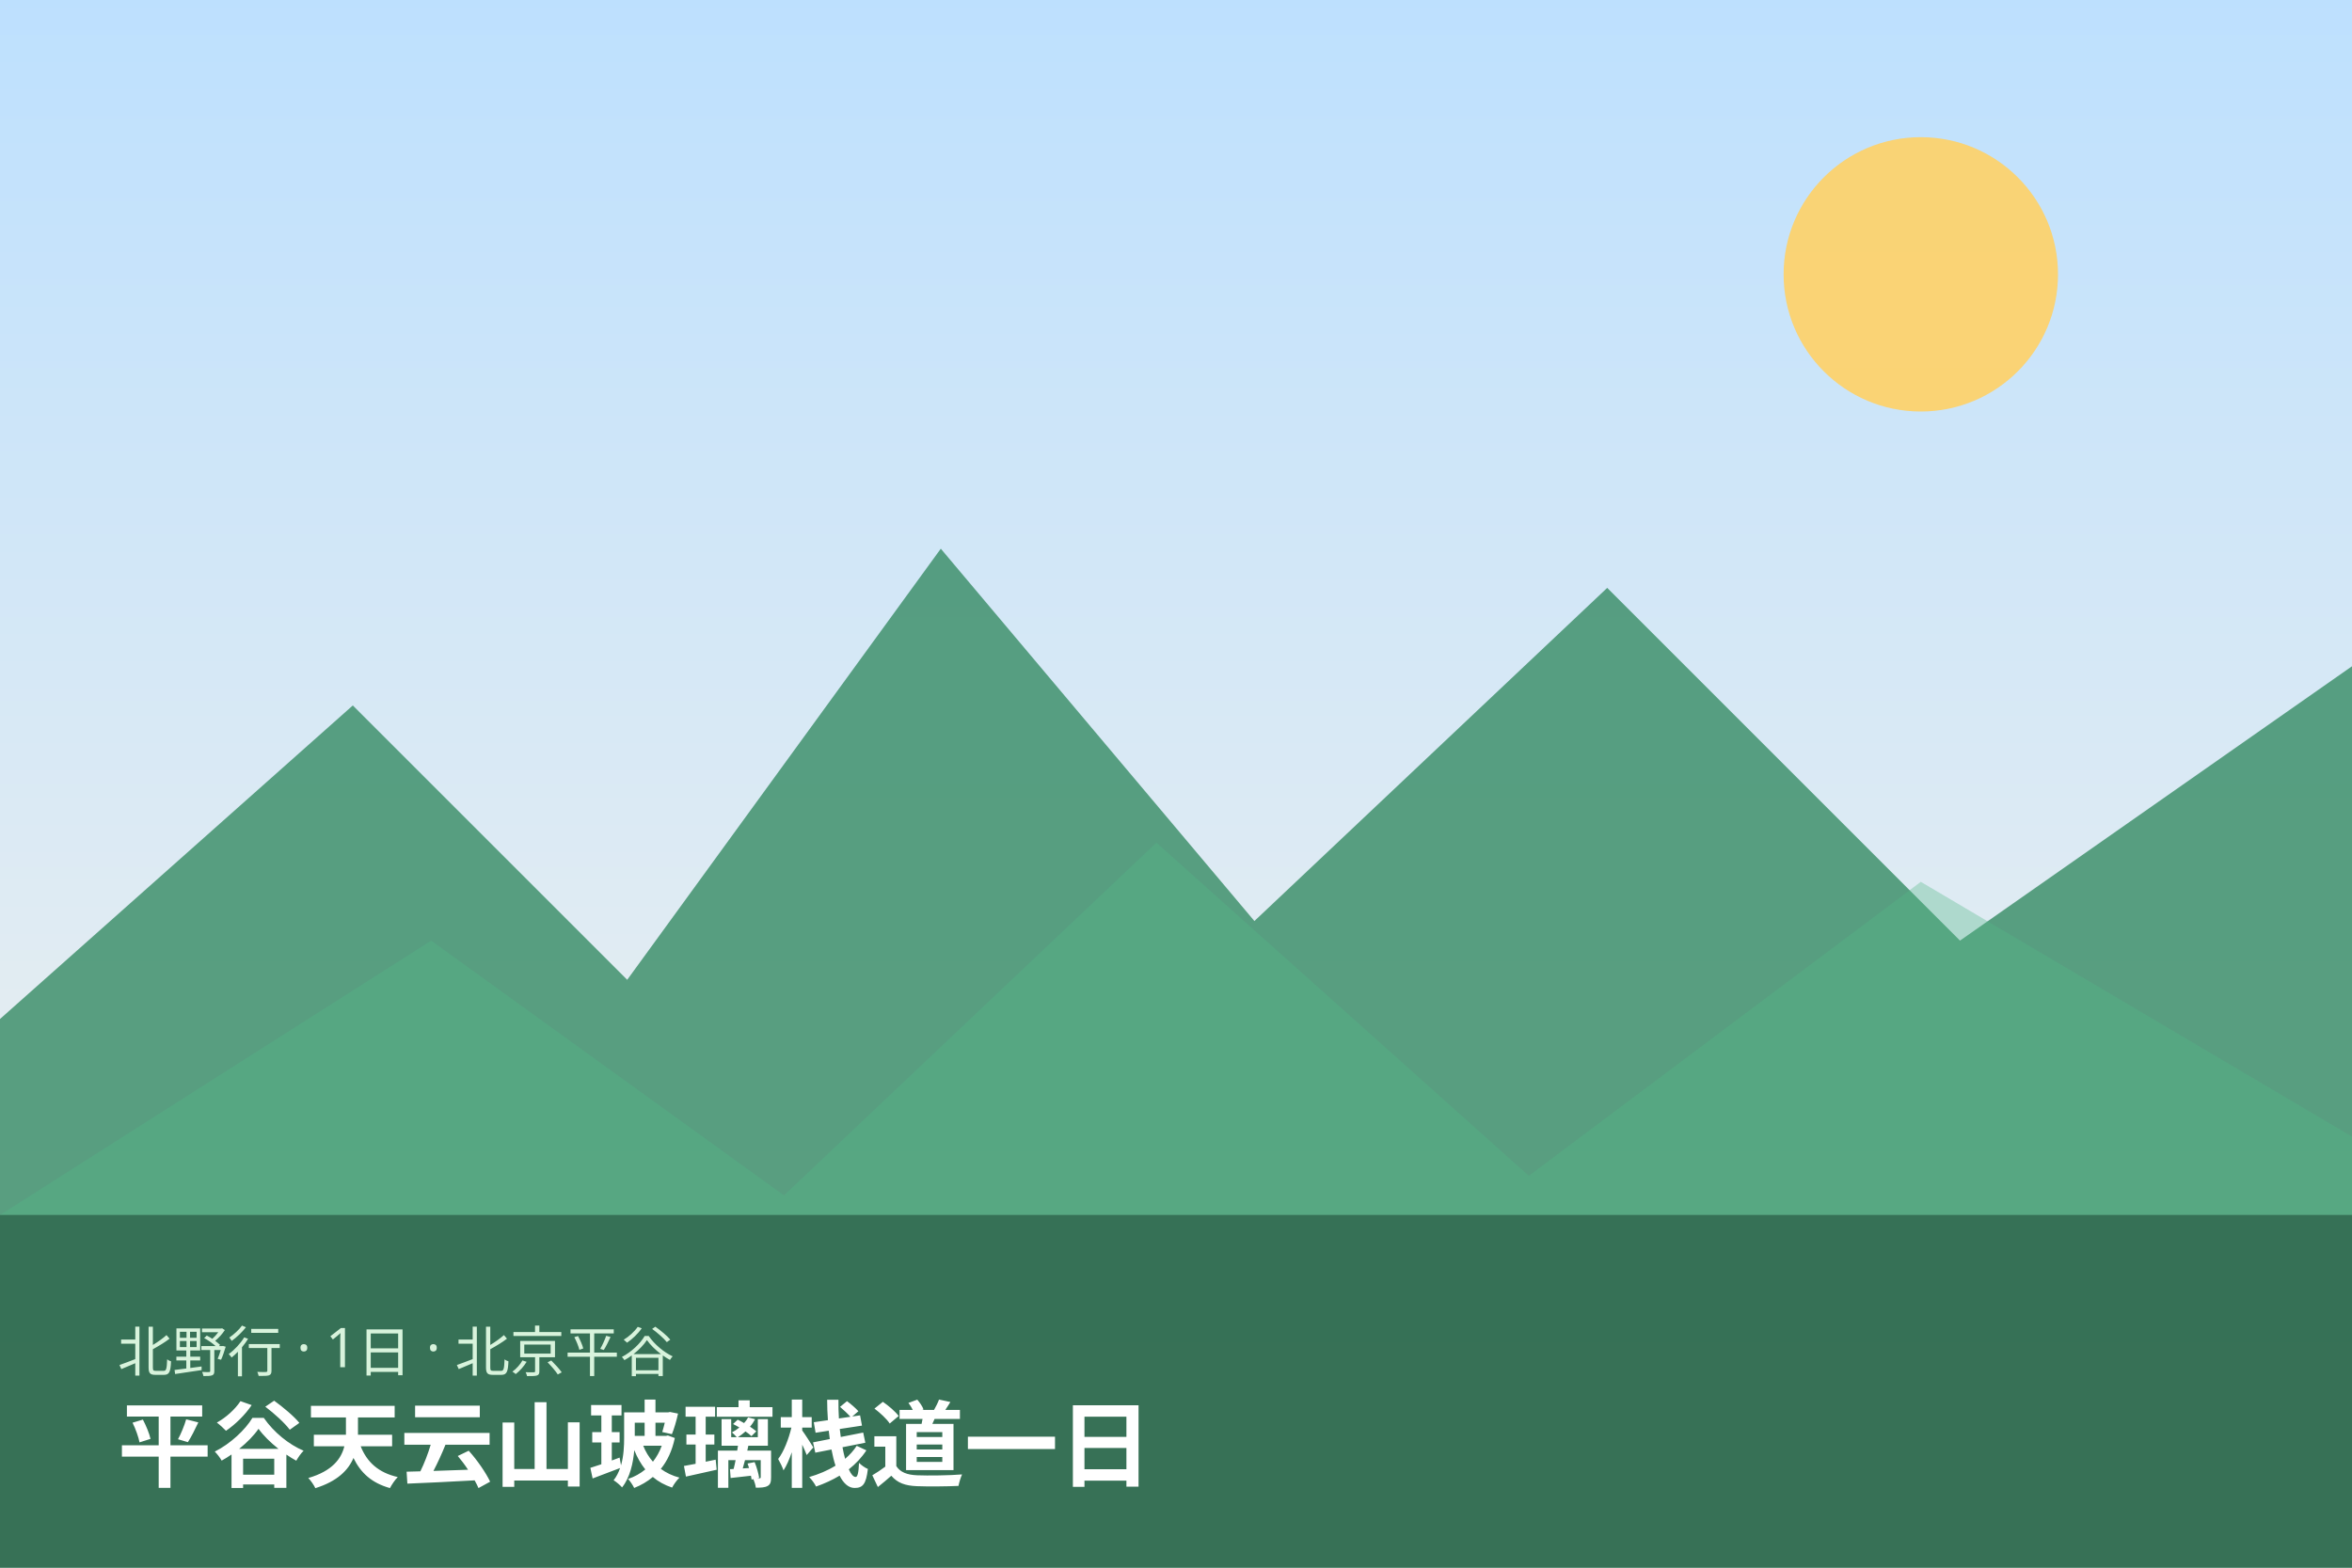
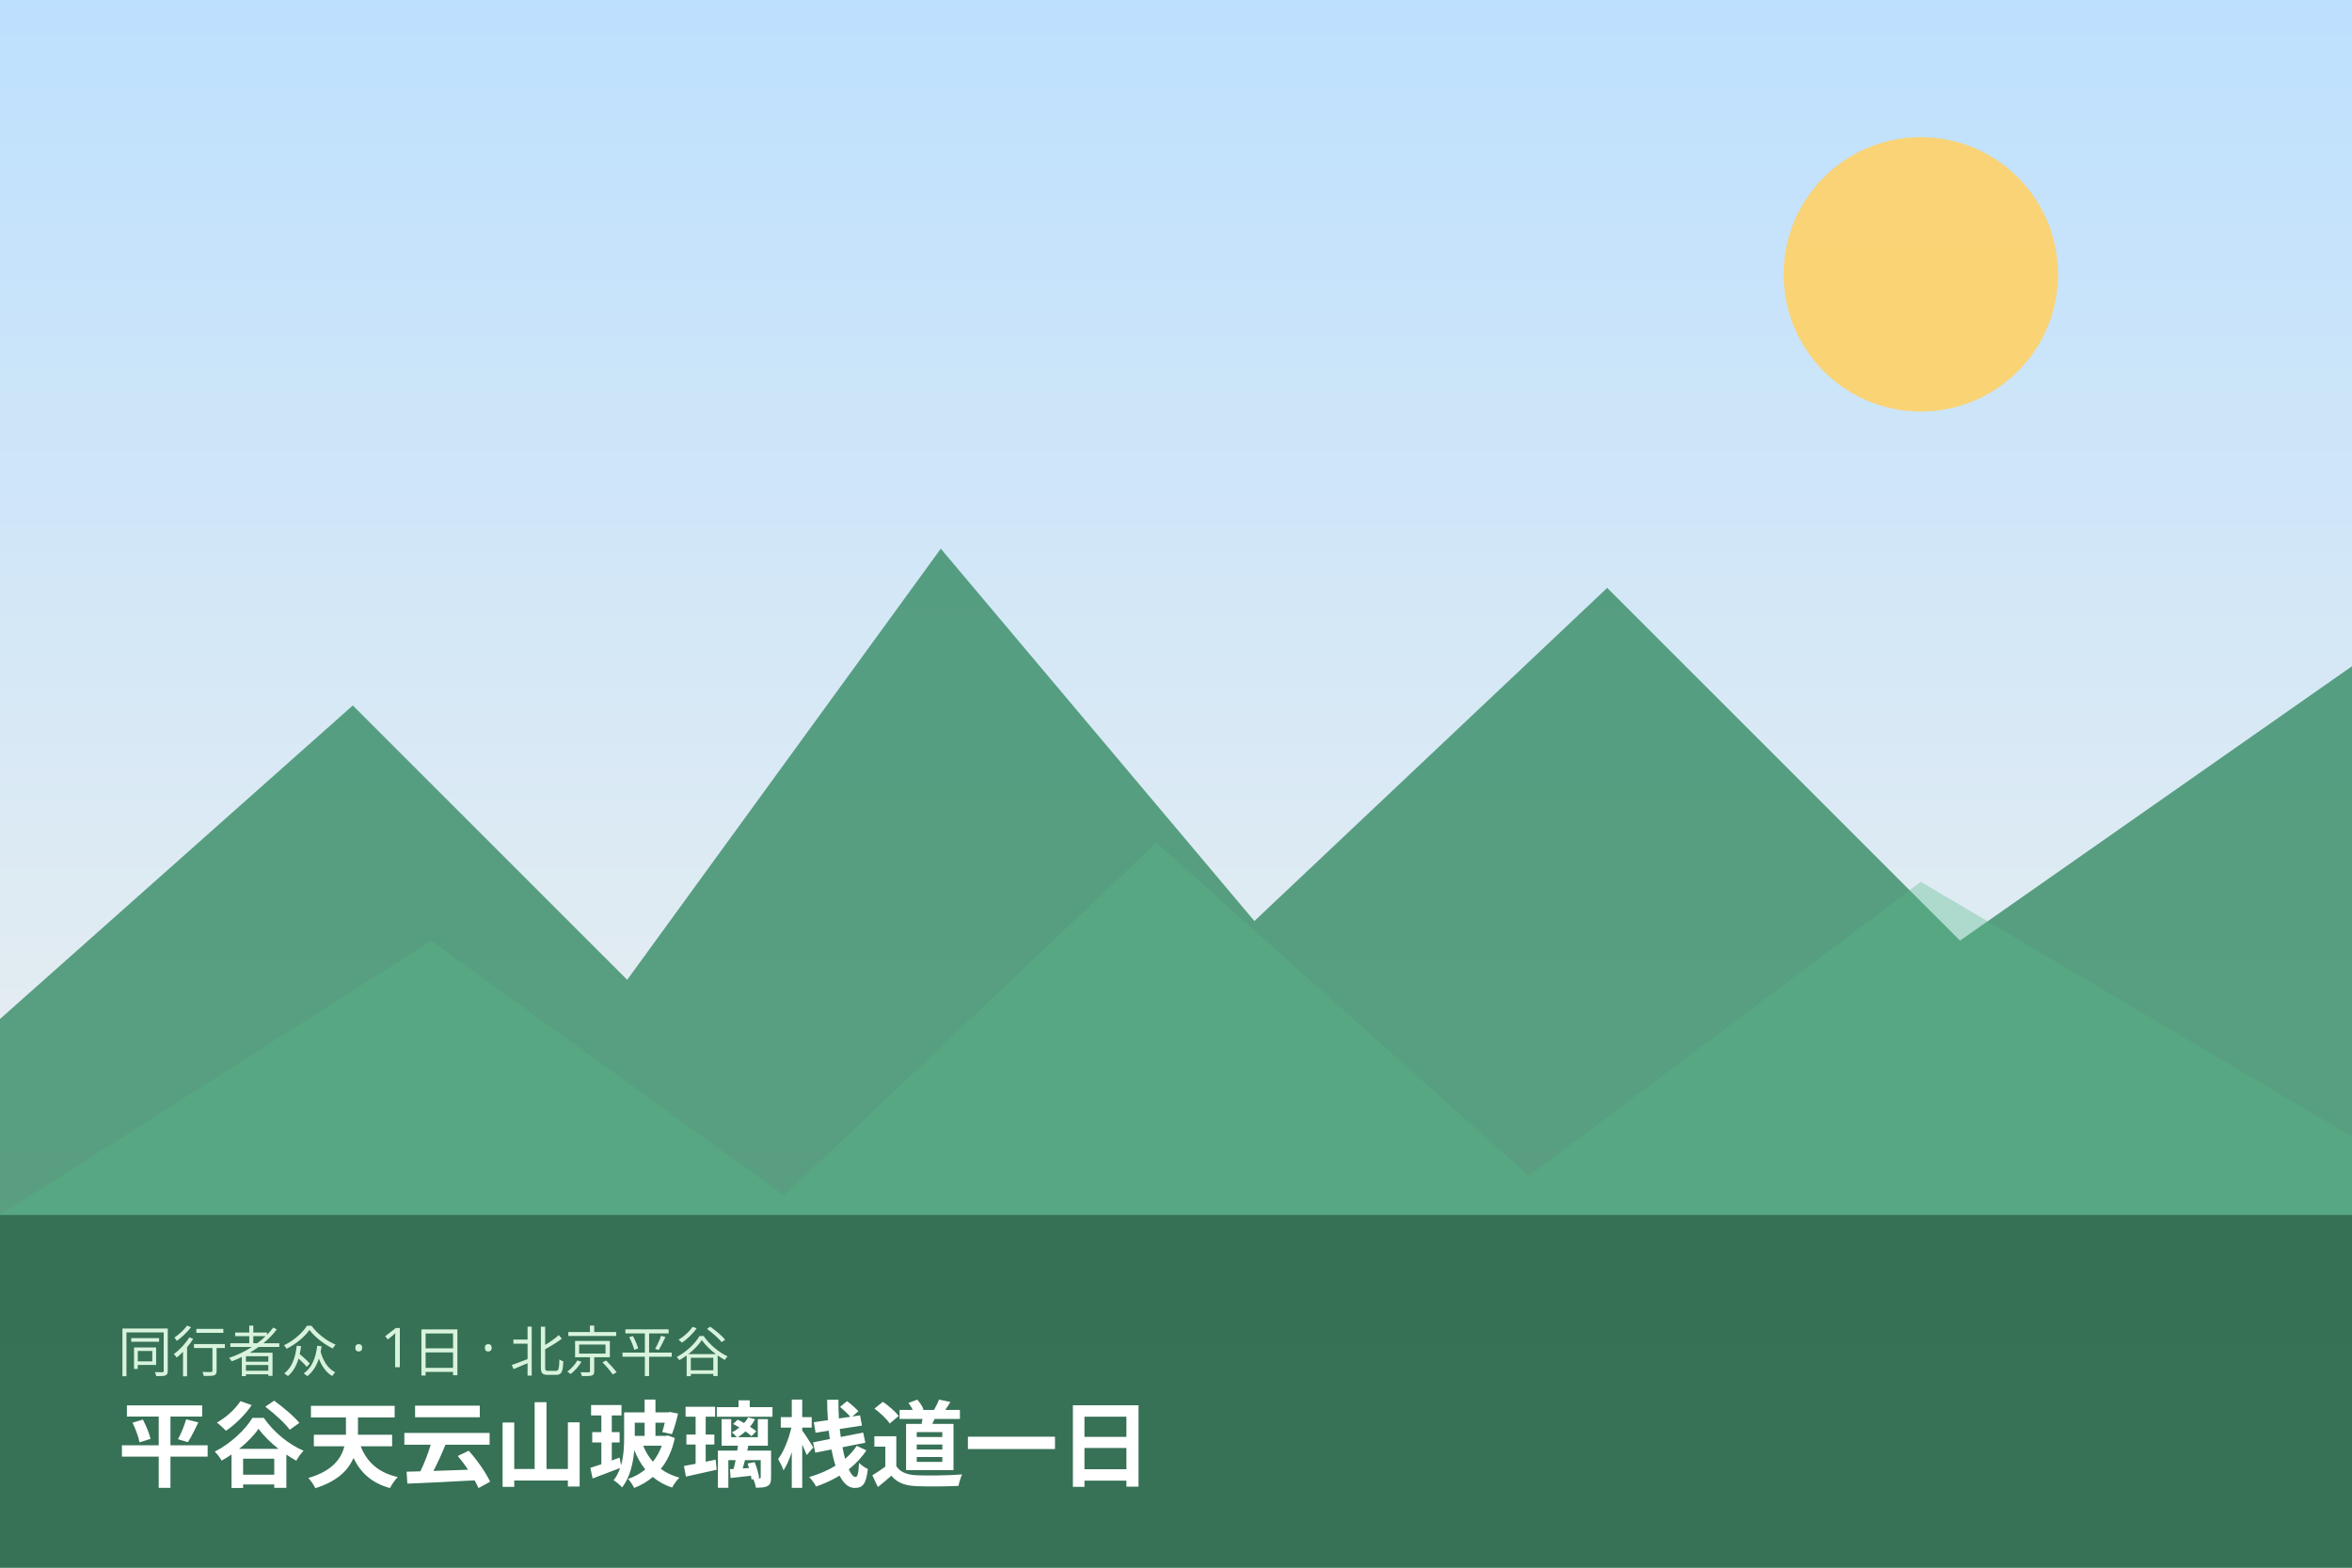
<svg xmlns="http://www.w3.org/2000/svg" width="1200" height="800" viewBox="0 0 1200 800">
  <defs>
    <linearGradient id="sky" x1="0" y1="0" x2="0" y2="1">
      <stop offset="0%" stop-color="#bde0fe" />
      <stop offset="100%" stop-color="#f7f3eb" />
    </linearGradient>
  </defs>
  <rect width="1200" height="800" fill="url(#sky)" />
  <circle cx="980" cy="140" r="70" fill="#ffd166" opacity="0.9" />
  <path d="M0 520 L180 360 L320 500 L480 280 L640 470 L820 300 L1000 480 L1200 340 L1200 800 L0 800 Z" fill="#40916c" opacity="0.85" />
  <path d="M0 620 L220 480 L400 610 L590 430 L780 600 L980 450 L1200 580 L1200 800 L0 800 Z" fill="#52b788" opacity="0.35" />
  <rect x="0" y="620" width="1200" height="180" fill="#1b4332" opacity="0.55" />
-   <text x="60" y="700" font-family="PingFang SC, sans-serif" font-size="28" fill="#d8f3dc">北野行 · 1日 · 北京平谷</text>
+   <text x="60" y="700" font-family="PingFang SC, sans-serif" font-size="28" fill="#d8f3dc">同行者众 · 1日 · 北京平谷</text>
  <text x="60" y="755" font-family="PingFang SC, sans-serif" font-size="48" font-weight="700" fill="#ffffff">平谷天云山玻璃栈道一日</text>
</svg>
